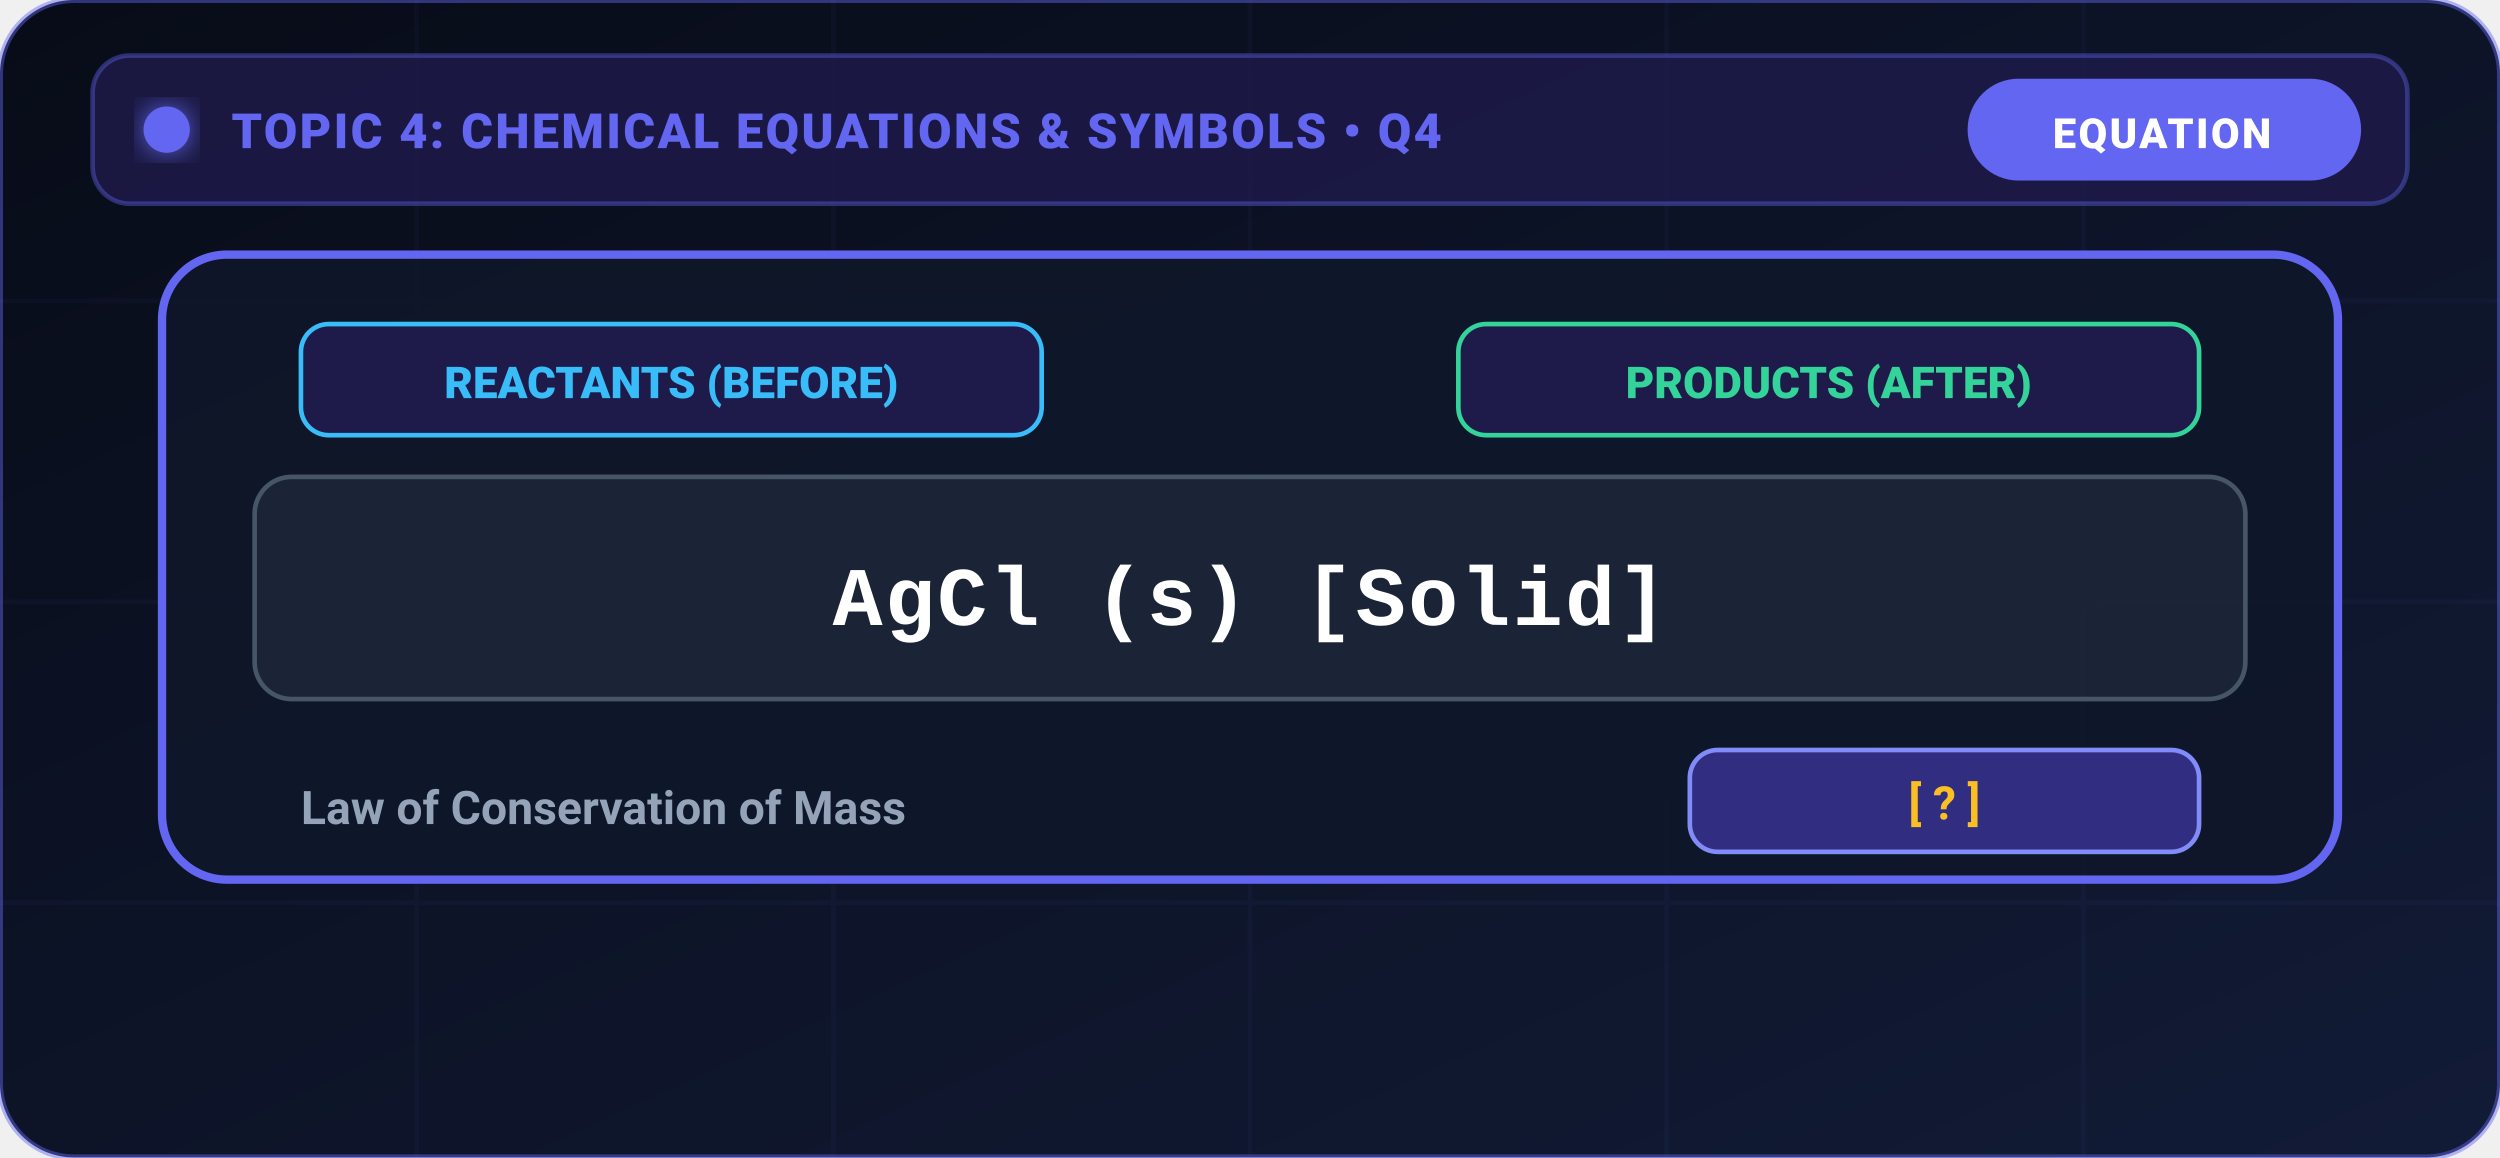
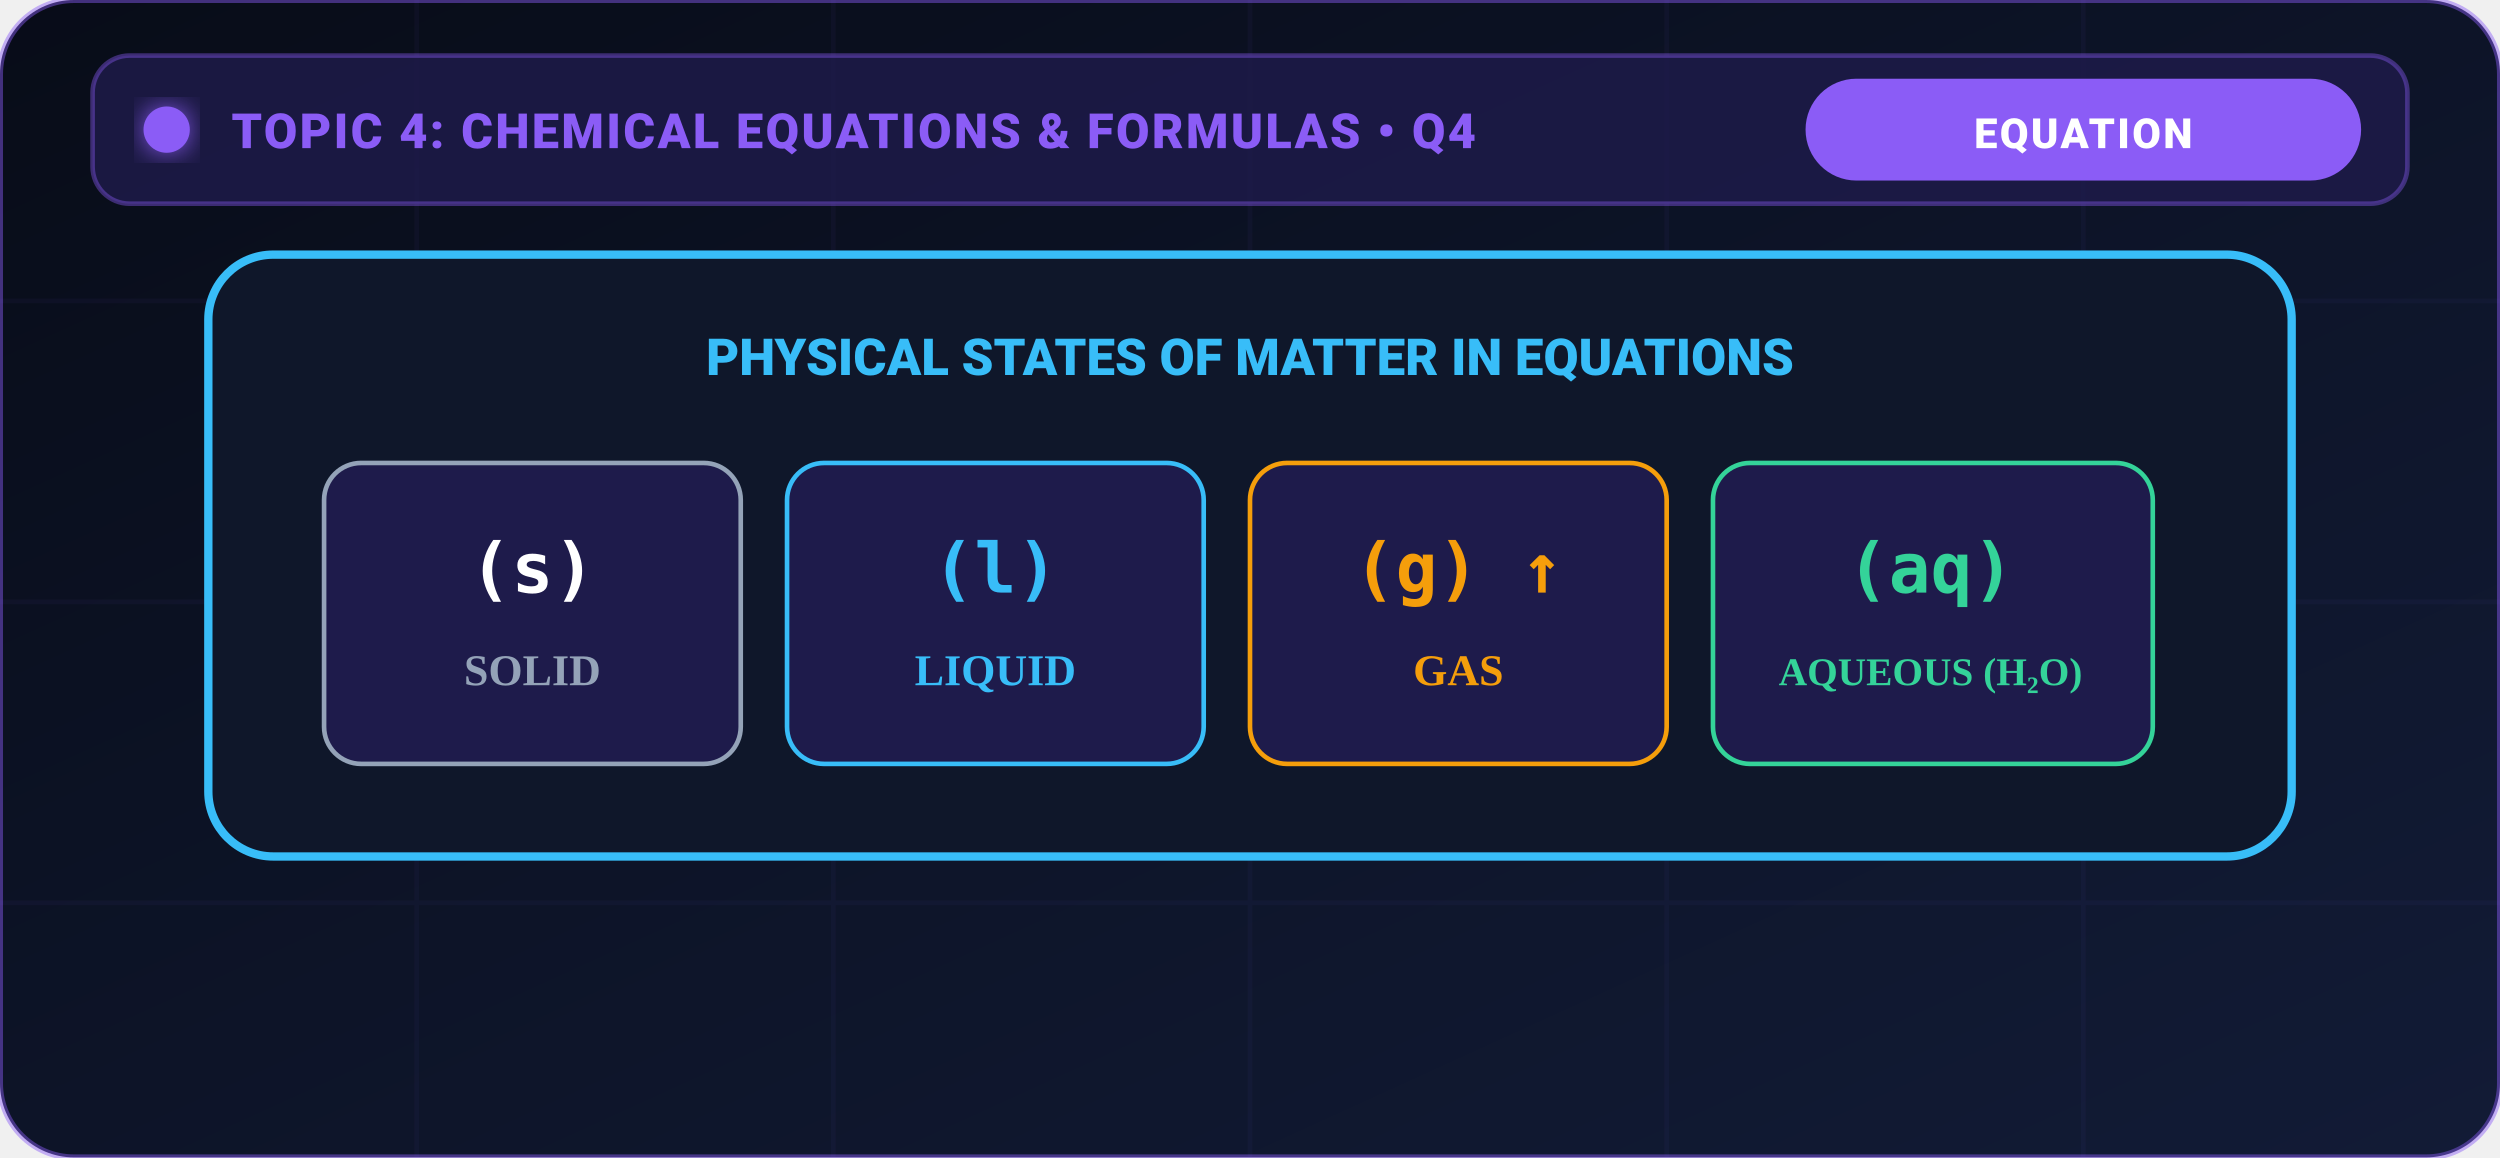
<svg xmlns="http://www.w3.org/2000/svg" viewBox="0 0 540 250" width="100%" height="100%">
  <defs>
    <linearGradient id="bg_t4_4" x1="0%" y1="0%" x2="100%" y2="100%">
      <stop offset="0%" stop-color="#080c18" />
      <stop offset="50%" stop-color="#0d1428" />
      <stop offset="100%" stop-color="#121b36" />
    </linearGradient>
    <filter id="glow_t4_4" x="-20%" y="-20%" width="140%" height="140%">
      <feGaussianBlur stdDeviation="3" result="blur" />
      <feComposite in="SourceGraphic" in2="blur" operator="over" />
    </filter>
  </defs>
-   <rect width="540" height="250" rx="16" fill="url(#bg_t4_4)" stroke="#6366f1" stroke-width="1.3" stroke-opacity="0.45" />
-   <g opacity="0.04" stroke="#6366f1" stroke-width="1">
+   <rect width="540" height="250" rx="16" fill="url(#bg_t4_4)" stroke="#8b5cf6" stroke-width="1.3" stroke-opacity="0.45" />
+   <g opacity="0.04" stroke="#8b5cf6" stroke-width="1">
    <line x1="90" y1="0" x2="90" y2="250" />
    <line x1="180" y1="0" x2="180" y2="250" />
    <line x1="270" y1="0" x2="270" y2="250" />
    <line x1="360" y1="0" x2="360" y2="250" />
    <line x1="450" y1="0" x2="450" y2="250" />
    <line x1="0" y1="65" x2="540" y2="65" />
    <line x1="0" y1="130" x2="540" y2="130" />
    <line x1="0" y1="195" x2="540" y2="195" />
  </g>
-   <rect x="20" y="12" width="500" height="32" rx="8" fill="#1e1b4b" fill-opacity="0.8" stroke="#6366f1" stroke-width="1" stroke-opacity="0.4" />
-   <circle cx="36" cy="28" r="5" fill="#6366f1" filter="url(#glow_t4_4)" />
-   <text x="50" y="32" fill="#6366f1" font-family="'Segoe UI', Roboto, sans-serif" font-size="10.5" font-weight="900" letter-spacing="0.5">TOPIC 4: CHEMICAL EQUATIONS &amp; SYMBOLS • Q4</text>
-   <rect x="425" y="17" width="85" height="22" rx="11" fill="#6366f1" />
-   <text x="467" y="32" fill="#ffffff" font-family="'Segoe UI', Roboto, sans-serif" font-size="9" font-weight="900" text-anchor="middle" letter-spacing="0.5">EQUATION</text>
-   <g transform="translate(35, 55)">
-     <rect x="0" y="0" width="470" height="135" rx="14" fill="#0f172a" fill-opacity="0.9" stroke="#6366f1" stroke-width="1.8" />
-     <rect x="30" y="15" width="160" height="24" rx="6" fill="#1e1b4b" stroke="#38bdf8" stroke-width="1" />
-     <text x="110" y="31" fill="#38bdf8" font-family="'Segoe UI', Roboto, sans-serif" font-size="9.5" font-weight="800" text-anchor="middle">REACTANTS (BEFORE)</text>
-     <rect x="280" y="15" width="160" height="24" rx="6" fill="#1e1b4b" stroke="#34d399" stroke-width="1" />
-     <text x="360" y="31" fill="#34d399" font-family="'Segoe UI', Roboto, sans-serif" font-size="9.5" font-weight="800" text-anchor="middle">PRODUCTS (AFTER)</text>
-     <rect x="20" y="48" width="430" height="48" rx="8" fill="#1e293b" fill-opacity="0.8" stroke="#475569" stroke-width="1" />
-     <text x="235" y="80" fill="#ffffff" font-family="'Consolas', 'Courier New', monospace" font-size="18" font-weight="900" text-anchor="middle" letter-spacing="0.5">
-         AgCl (s)  [Solid]
-       </text>
-     <g transform="translate(30, 105)">
-       <text x="0" y="18" fill="#94a3b8" font-family="'Segoe UI', Roboto, sans-serif" font-size="10" font-weight="600">Law of Conservation of Mass</text>
-       <rect x="300" y="2" width="110" height="22" rx="6" fill="#312e81" stroke="#818cf8" stroke-width="1" />
-       <text x="355" y="17" fill="#fbbf24" font-family="'Segoe UI', Roboto, sans-serif" font-size="10" font-weight="bold" text-anchor="middle">[ ? ]</text>
+   <rect x="20" y="12" width="500" height="32" rx="8" fill="#1e1b4b" fill-opacity="0.8" stroke="#8b5cf6" stroke-width="1" stroke-opacity="0.4" />
+   <circle cx="36" cy="28" r="5" fill="#8b5cf6" filter="url(#glow_t4_4)" />
+   <text x="50" y="32" fill="#8b5cf6" font-family="'Segoe UI', Roboto, sans-serif" font-size="10.5" font-weight="900" letter-spacing="0.5">TOPIC 4: CHEMICAL EQUATIONS &amp; FORMULAS • Q4</text>
+   <rect x="390" y="17" width="120" height="22" rx="11" fill="#8b5cf6" />
+   <text x="450" y="32" fill="#ffffff" font-family="'Segoe UI', Roboto, sans-serif" font-size="9" font-weight="900" text-anchor="middle" letter-spacing="0.5">EQUATION</text>
+   <g transform="translate(45, 55)">
+     <rect x="0" y="0" width="450" height="130" rx="14" fill="#0f172a" stroke="#38bdf8" stroke-width="1.8" />
+     <text x="225" y="26" fill="#38bdf8" font-family="'Segoe UI', Roboto, sans-serif" font-size="11" font-weight="900" text-anchor="middle">PHYSICAL STATES OF MATTER IN EQUATIONS</text>
+     <g transform="translate(25, 45)">
+       <rect x="0" y="0" width="90" height="65" rx="8" fill="#1e1b4b" stroke="#94a3b8" stroke-width="1" />
+       <text x="45" y="28" fill="#ffffff" font-family="'Consolas', monospace" font-size="15" font-weight="900" text-anchor="middle">(s)</text>
+       <text x="45" y="48" fill="#94a3b8" font-size="9.5" font-weight="bold" text-anchor="middle">SOLID</text>
+     </g>
+     <g transform="translate(125, 45)">
+       <rect x="0" y="0" width="90" height="65" rx="8" fill="#1e1b4b" stroke="#38bdf8" stroke-width="1" />
+       <text x="45" y="28" fill="#38bdf8" font-family="'Consolas', monospace" font-size="15" font-weight="900" text-anchor="middle">(l)</text>
+       <text x="45" y="48" fill="#38bdf8" font-size="9.5" font-weight="bold" text-anchor="middle">LIQUID</text>
+     </g>
+     <g transform="translate(225, 45)">
+       <rect x="0" y="0" width="90" height="65" rx="8" fill="#1e1b4b" stroke="#f59e0b" stroke-width="1" />
+       <text x="45" y="28" fill="#f59e0b" font-family="'Consolas', monospace" font-size="15" font-weight="900" text-anchor="middle">(g) ↑</text>
+       <text x="45" y="48" fill="#f59e0b" font-size="9.5" font-weight="bold" text-anchor="middle">GAS</text>
+     </g>
+     <g transform="translate(325, 45)">
+       <rect x="0" y="0" width="95" height="65" rx="8" fill="#1e1b4b" stroke="#34d399" stroke-width="1" />
+       <text x="47" y="28" fill="#34d399" font-family="'Consolas', monospace" font-size="15" font-weight="900" text-anchor="middle">(aq)</text>
+       <text x="47" y="48" fill="#34d399" font-size="8.5" font-weight="bold" text-anchor="middle">AQUEOUS (H₂O)</text>
    </g>
  </g>
</svg>
